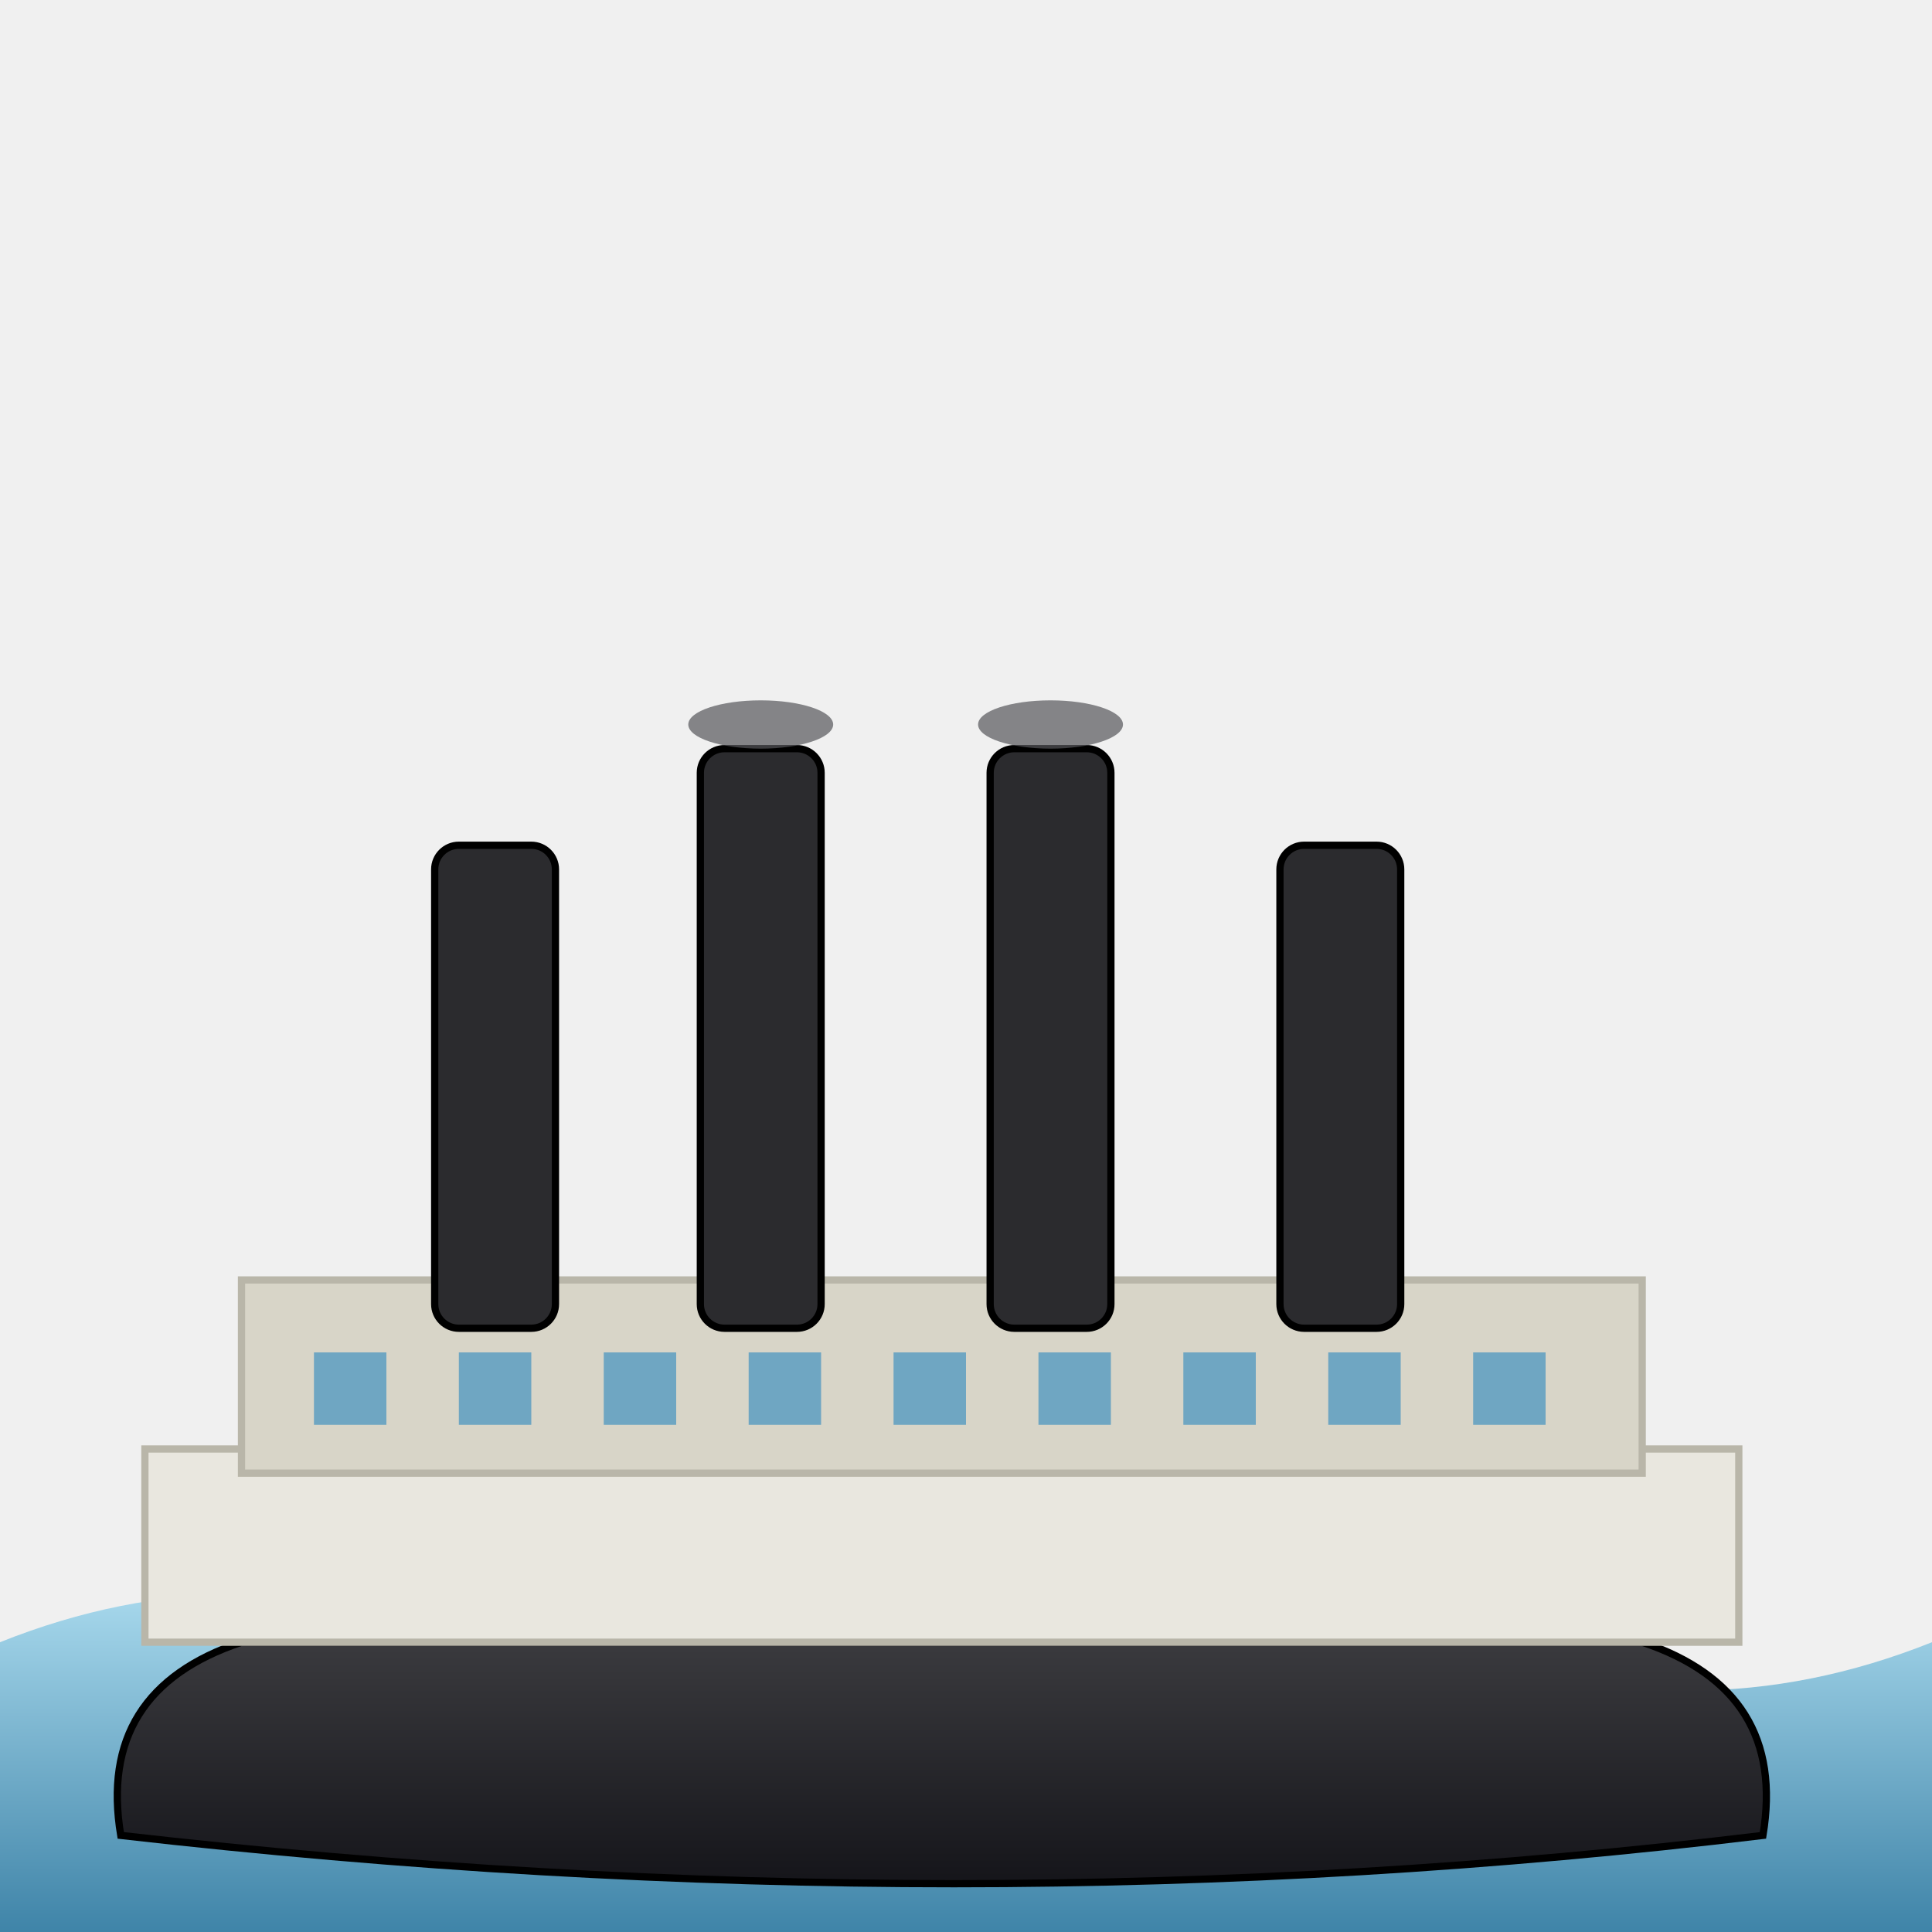
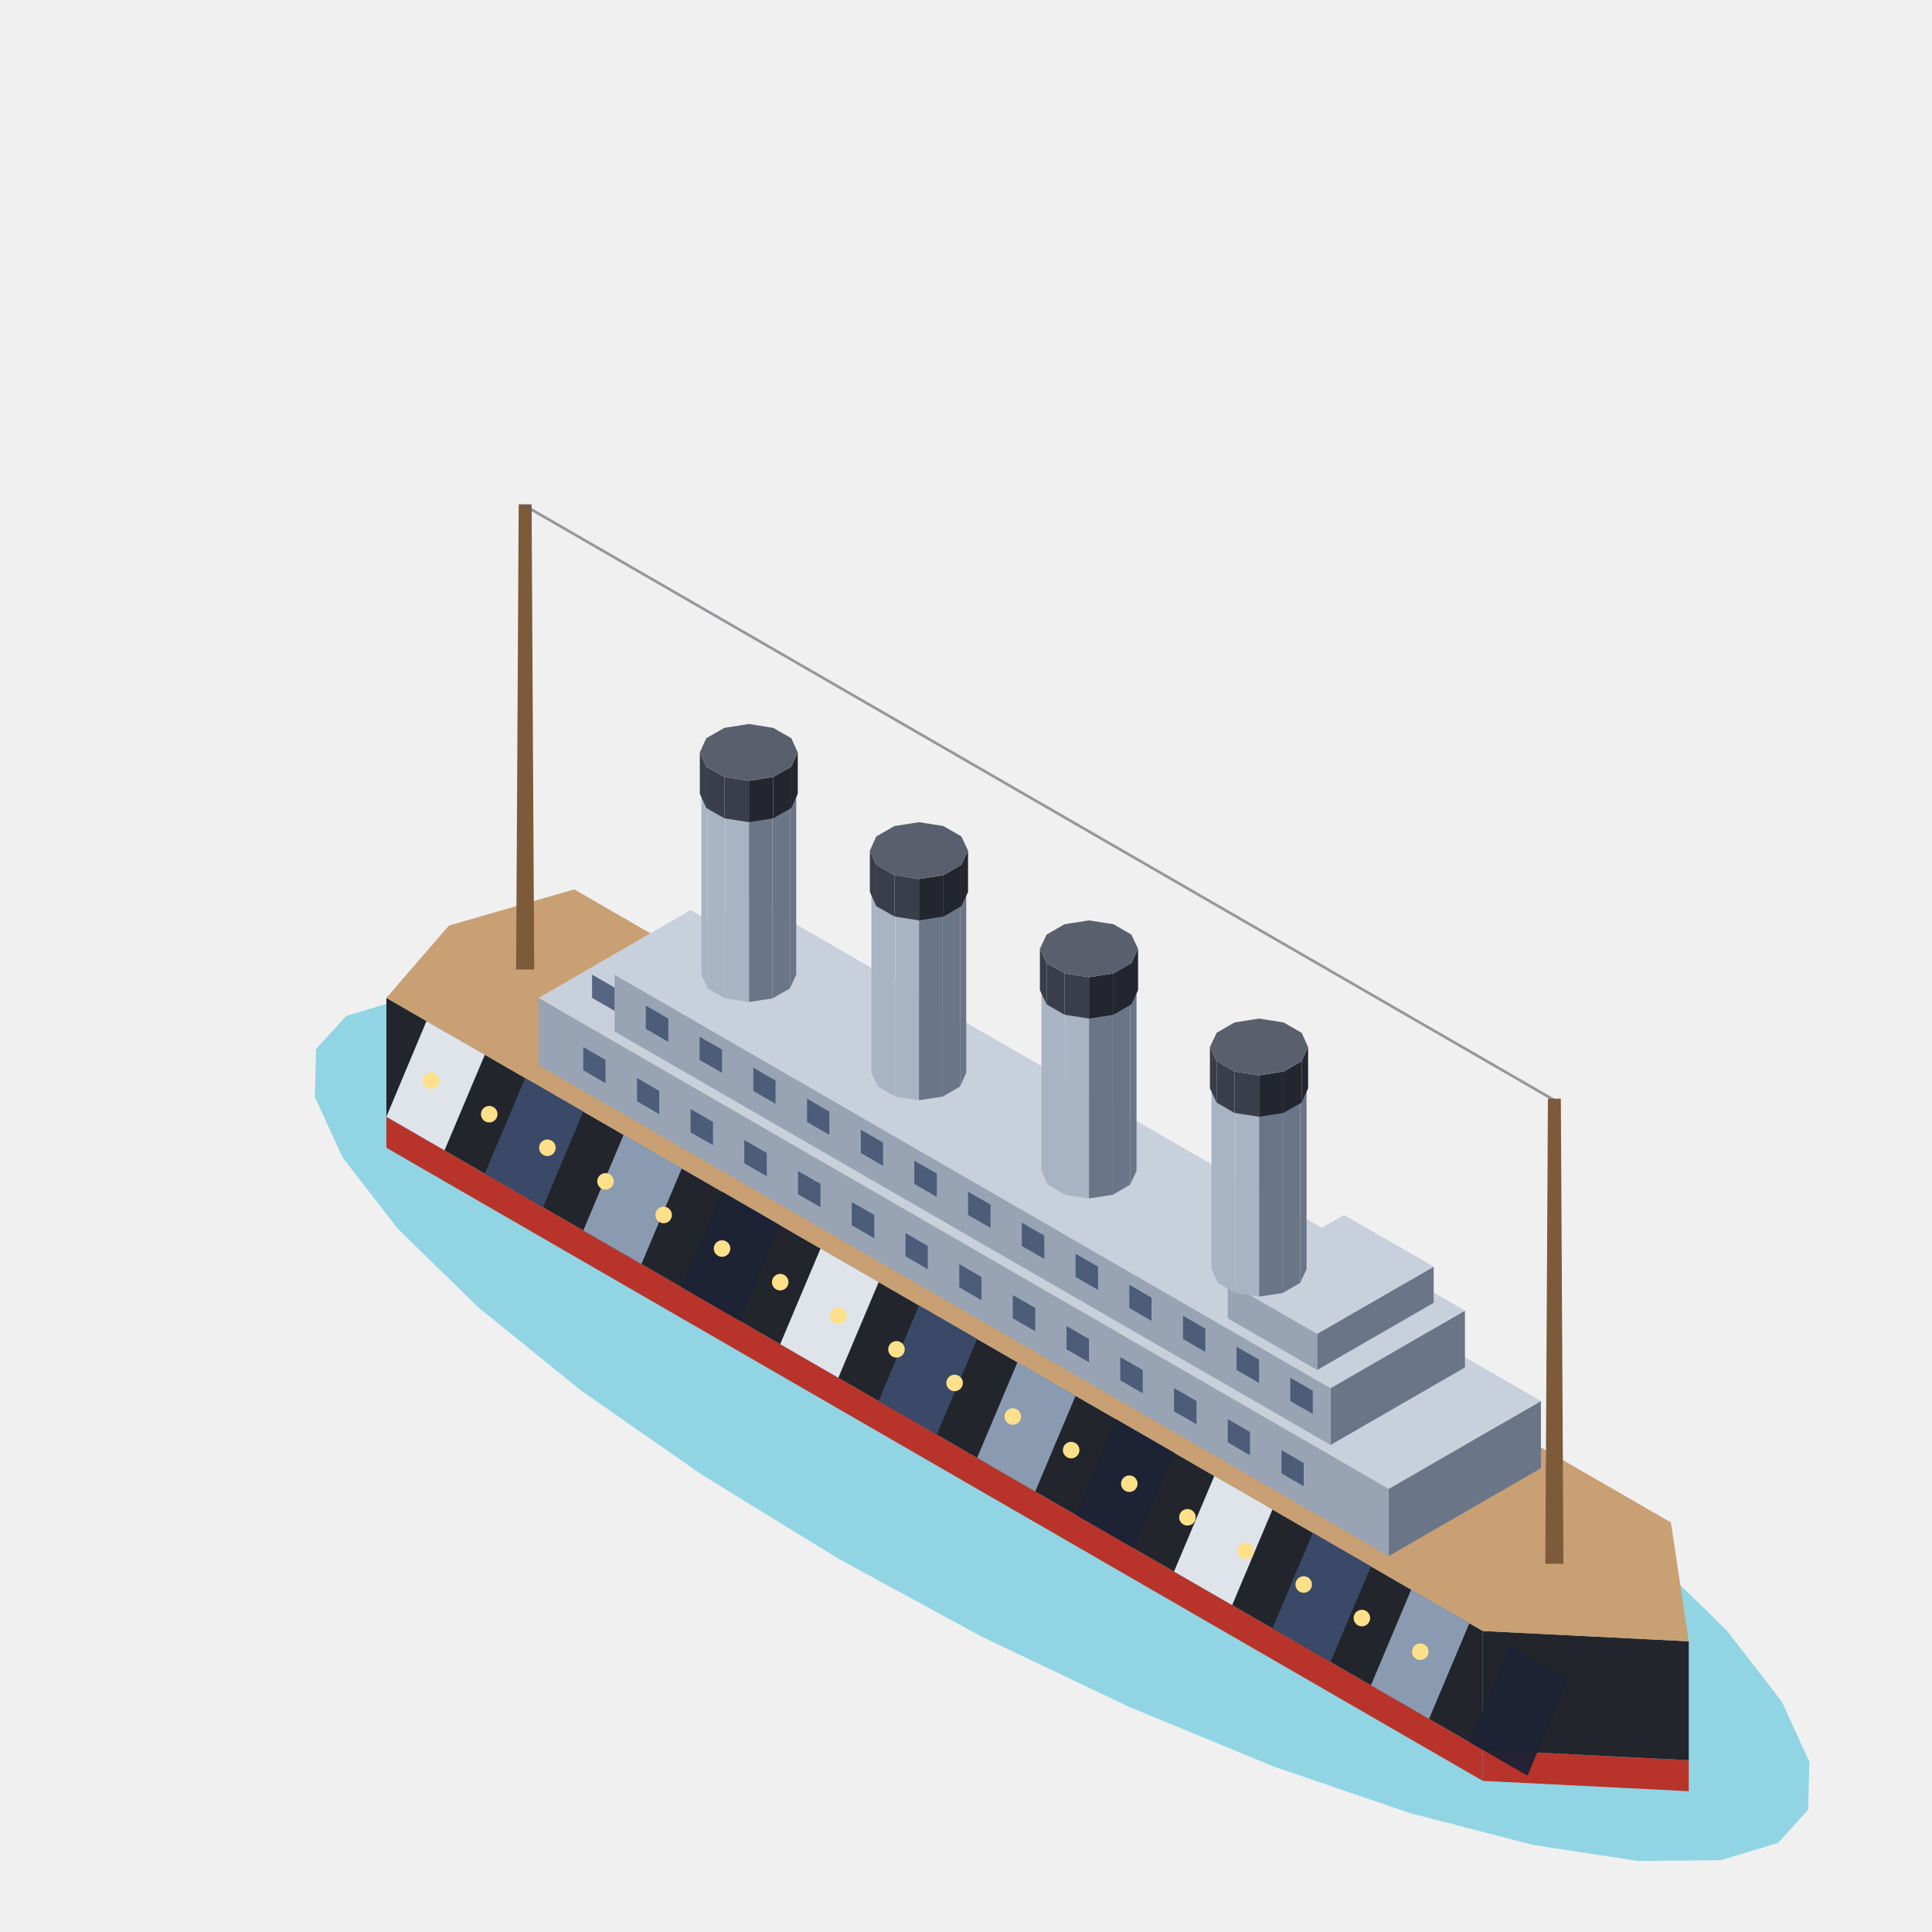
<svg xmlns="http://www.w3.org/2000/svg" viewBox="0 0 80 80">
-   <defs>
-     <linearGradient id="olySea" x1="0" y1="0" x2="0" y2="1">
-       <stop offset="0" stop-color="#a7d8ec" />
-       <stop offset="1" stop-color="#3f84a8" />
-     </linearGradient>
-     <linearGradient id="olyHull" x1="0" y1="0" x2="0" y2="1">
-       <stop offset="0" stop-color="#3a3a3e" />
-       <stop offset="1" stop-color="#15151a" />
-     </linearGradient>
-   </defs>
-   <path d="M0 68 Q10 64 20 68 T40 68 T60 68 T80 68 L80 80 L0 80 Z" fill="url(#olySea)">
-     <animate attributeName="d" dur="4s" repeatCount="indefinite" values="M0 68 Q10 64 20 68 T40 68 T60 68 T80 68 L80 80 L0 80 Z;M0 69 Q10 66 20 69 T40 69 T60 69 T80 69 L80 80 L0 80 Z;M0 68 Q10 64 20 68 T40 68 T60 68 T80 68 L80 80 L0 80 Z" />
-   </path>
-   <path d="M5 76 Q4 70 10 68 L68 68 Q74 70 73 76 Q40 80 5 76 Z" fill="url(#olyHull)" stroke="#000000" stroke-width="0.3" />
-   <rect x="6" y="60" width="66" height="8" fill="#e9e7df" stroke="#b9b6a9" stroke-width="0.3" />
-   <rect x="10" y="53" width="58" height="8" fill="#d8d5c8" stroke="#b9b6a9" stroke-width="0.3" />
-   <rect x="13" y="56" width="3" height="3" fill="#6fa6c2" />
-   <rect x="19" y="56" width="3" height="3" fill="#6fa6c2" />
-   <rect x="25" y="56" width="3" height="3" fill="#6fa6c2" />
-   <rect x="31" y="56" width="3" height="3" fill="#6fa6c2" />
-   <rect x="37" y="56" width="3" height="3" fill="#6fa6c2" />
-   <rect x="43" y="56" width="3" height="3" fill="#6fa6c2" />
-   <rect x="49" y="56" width="3" height="3" fill="#6fa6c2" />
-   <rect x="55" y="56" width="3" height="3" fill="#6fa6c2" />
-   <rect x="61" y="56" width="3" height="3" fill="#6fa6c2" />
-   <rect x="18" y="35" width="5" height="20" rx="1" fill="#2b2b2e" stroke="#000000" stroke-width="0.3" />
-   <rect x="29" y="31" width="5" height="24" rx="1" fill="#2b2b2e" stroke="#000000" stroke-width="0.3" />
-   <rect x="41" y="31" width="5" height="24" rx="1" fill="#2b2b2e" stroke="#000000" stroke-width="0.3" />
-   <rect x="53" y="35" width="5" height="20" rx="1" fill="#2b2b2e" stroke="#000000" stroke-width="0.3" />
-   <ellipse cx="31.5" cy="30" rx="3" ry="1" fill="#55565a" opacity="0.7">
-     <animate attributeName="opacity" values="0.7;0.2;0.7" dur="3s" repeatCount="indefinite" />
-   </ellipse>
-   <ellipse cx="43.5" cy="30" rx="3" ry="1" fill="#55565a" opacity="0.7">
-     <animate attributeName="opacity" values="0.2;0.7;0.2" dur="3s" repeatCount="indefinite" />
-   </ellipse>
+   <g transform="translate(43.98 59.19) scale(1.07)">
+     <path d="M27.71 16L25.49 16.67L22.29 16.7L18.23 16.08L13.47 14.85L8.2 13.05L2.6 10.74L-3.09 8.03L-8.66 5L-13.9 1.78L-18.61 -1.5L-22.6 -4.73L-25.72 -7.78L-27.85 -10.53L-28.92 -12.87L-28.87 -14.72L-27.71 -16L-25.49 -16.67L-22.29 -16.7L-18.23 -16.08L-13.47 -14.85L-8.2 -13.05L-2.6 -10.74L3.09 -8.03L8.66 -5L13.9 -1.78L18.61 1.5L22.6 4.73L25.72 7.78L27.85 10.53L28.92 12.87L28.87 14.72Z" fill="#52c3dc" opacity="0.6" />
+     <path fill="#ffffff" fill-rule="evenodd" opacity="0" d="M-20.45 -7.00a1.40 0.70 0 1 0 2.80 0a1.40 0.70 0 1 0 -2.80 0ZM-20.20 -7.00a1.15 0.57 0 1 0 2.30 0a1.15 0.57 0 1 0 -2.30 0Z">
+       <animate attributeName="d" values="M-20.45 -7.00a1.40 0.70 0 1 0 2.80 0a1.40 0.70 0 1 0 -2.80 0ZM-20.20 -7.00a1.15 0.57 0 1 0 2.30 0a1.15 0.57 0 1 0 -2.30 0Z;M-25.05 -7.00a6.00 3.00 0 1 0 12.00 0a6.00 3.00 0 1 0 -12.00 0ZM-23.97 -7.00a4.92 2.46 0 1 0 9.84 0a4.92 2.46 0 1 0 -9.84 0Z" dur="3s" begin="0s" repeatCount="indefinite" />
+       <animate attributeName="opacity" values="0.45;0" dur="3s" begin="0s" repeatCount="indefinite" />
+     </path>
+     <path fill="#ffffff" fill-rule="evenodd" opacity="0" d="M-29.11 -12.00a1.40 0.70 0 1 0 2.80 0a1.40 0.70 0 1 0 -2.80 0ZM-28.86 -12.00a1.15 0.57 0 1 0 2.30 0a1.15 0.57 0 1 0 -2.30 0Z">
+       <animate attributeName="d" values="M-29.11 -12.00a1.40 0.70 0 1 0 2.80 0a1.40 0.70 0 1 0 -2.80 0ZM-28.86 -12.00a1.15 0.57 0 1 0 2.30 0a1.15 0.57 0 1 0 -2.30 0Z;M-33.71 -12.00a6.00 3.00 0 1 0 12.00 0a6.00 3.00 0 1 0 -12.00 0ZM-32.63 -12.00a4.92 2.46 0 1 0 9.84 0a4.92 2.46 0 1 0 -9.84 0Z" dur="3s" begin="1s" repeatCount="indefinite" />
+       <animate attributeName="opacity" values="0.45;0" dur="3s" begin="1s" repeatCount="indefinite" />
+     </path>
+     <path fill="#ffffff" fill-rule="evenodd" opacity="0" d="M-37.77 -17.00a1.40 0.70 0 1 0 2.80 0a1.40 0.70 0 1 0 -2.80 0ZM-37.52 -17.00a1.15 0.57 0 1 0 2.30 0a1.15 0.57 0 1 0 -2.30 0Z">
+       <animate attributeName="d" values="M-37.77 -17.00a1.40 0.70 0 1 0 2.80 0a1.40 0.70 0 1 0 -2.80 0ZM-37.52 -17.00a1.15 0.57 0 1 0 2.30 0a1.15 0.57 0 1 0 -2.30 0Z;M-42.37 -17.00a6.00 3.00 0 1 0 12.00 0a6.00 3.00 0 1 0 -12.00 0ZM-41.29 -17.00a4.92 2.46 0 1 0 9.84 0a4.92 2.46 0 1 0 -9.84 0Z" dur="3s" begin="2s" repeatCount="indefinite" />
+       <animate attributeName="opacity" values="0.45;0" dur="3s" begin="2s" repeatCount="indefinite" />
+     </path>
+     <g>
+       <animateTransform attributeName="transform" type="translate" values="0 0;0 -.6;0 0" dur="4s" repeatCount="indefinite" />
+       <path d="M16.28 13.6L-26.15 -10.9L-26.15 -12.1L16.28 12.4Z" fill="#b8342a" />
+       <path d="M24.25 14L16.28 13.6L16.28 12.4L24.25 12.8Z" fill="#b8342a" />
+       <path d="M16.28 12.4L-26.15 -12.1L-26.15 -16.7L16.28 7.8Z" fill="#22252c" />
+       <path d="M24.25 12.8L16.28 12.4L16.28 7.8L24.25 8.2Z" fill="#22252c" />
+       <path d="M-18.88 -20.9L23.56 3.6L24.25 8.2L16.28 7.8L-26.15 -16.7L-23.73 -19.5Z" fill="#c8a074" />
+       <path d="M-26.15 -12.1L-23.9 -10.8L-22.34 -14.5L-24.6 -15.8Z" fill="#e8edf4" opacity="0.95" />
+       <path d="M-22.34 -9.9L-20.09 -8.6L-18.53 -12.3L-20.78 -13.6Z" fill="#3a4a6a" opacity="0.95" />
+       <path d="M-18.53 -7.7L-16.28 -6.4L-14.72 -10.1L-16.97 -11.4Z" fill="#8ea0b8" opacity="0.95" />
+       <path d="M-14.72 -5.5L-12.47 -4.2L-10.91 -7.9L-13.16 -9.2Z" fill="#1c2234" opacity="0.95" />
+       <path d="M-10.91 -3.3L-8.66 -2L-7.1 -5.7L-9.35 -7Z" fill="#e8edf4" opacity="0.95" />
+       <path d="M-7.1 -1.1L-4.85 0.2L-3.29 -3.5L-5.54 -4.8Z" fill="#3a4a6a" opacity="0.95" />
+       <path d="M-3.29 1.1L-1.04 2.4L0.52 -1.3L-1.73 -2.6Z" fill="#8ea0b8" opacity="0.95" />
+       <path d="M0.52 3.3L2.77 4.6L4.33 0.9L2.08 -0.4Z" fill="#1c2234" opacity="0.95" />
+       <path d="M4.33 5.5L6.58 6.8L8.14 3.1L5.89 1.8Z" fill="#e8edf4" opacity="0.95" />
+       <path d="M8.14 7.7L10.39 9L11.95 5.3L9.7 4Z" fill="#3a4a6a" opacity="0.95" />
+       <path d="M11.95 9.9L14.2 11.2L15.76 7.5L13.51 6.2Z" fill="#8ea0b8" opacity="0.95" />
+       <path d="M15.76 12.1L18.01 13.4L19.57 9.7L17.32 8.4Z" fill="#1c2234" opacity="0.95" />
+       <circle cx="-24.42" cy="-13.50" r="0.32" fill="#ffe08a">
+         <animate attributeName="opacity" values="1;0.5;1" dur="2.4s" begin="0.0s" repeatCount="indefinite" />
+       </circle>
+       <circle cx="-22.17" cy="-12.20" r="0.32" fill="#ffe08a">
+         <animate attributeName="opacity" values="1;0.5;1" dur="2.4s" begin="0.4s" repeatCount="indefinite" />
+       </circle>
+       <circle cx="-19.92" cy="-10.90" r="0.32" fill="#ffe08a">
+         <animate attributeName="opacity" values="1;0.5;1" dur="2.4s" begin="0.8s" repeatCount="indefinite" />
+       </circle>
+       <circle cx="-17.67" cy="-9.60" r="0.32" fill="#ffe08a">
+         <animate attributeName="opacity" values="1;0.5;1" dur="2.4s" begin="1.2s" repeatCount="indefinite" />
+       </circle>
+       <circle cx="-15.42" cy="-8.30" r="0.32" fill="#ffe08a">
+         <animate attributeName="opacity" values="1;0.5;1" dur="2.4s" begin="1.6s" repeatCount="indefinite" />
+       </circle>
+       <circle cx="-13.16" cy="-7.00" r="0.32" fill="#ffe08a">
+         <animate attributeName="opacity" values="1;0.5;1" dur="2.4s" begin="0.0s" repeatCount="indefinite" />
+       </circle>
+       <circle cx="-10.91" cy="-5.70" r="0.32" fill="#ffe08a">
+         <animate attributeName="opacity" values="1;0.5;1" dur="2.4s" begin="0.4s" repeatCount="indefinite" />
+       </circle>
+       <circle cx="-8.66" cy="-4.40" r="0.32" fill="#ffe08a">
+         <animate attributeName="opacity" values="1;0.5;1" dur="2.4s" begin="0.8s" repeatCount="indefinite" />
+       </circle>
+       <circle cx="-6.41" cy="-3.10" r="0.32" fill="#ffe08a">
+         <animate attributeName="opacity" values="1;0.5;1" dur="2.4s" begin="1.2s" repeatCount="indefinite" />
+       </circle>
+       <circle cx="-4.16" cy="-1.80" r="0.32" fill="#ffe08a">
+         <animate attributeName="opacity" values="1;0.5;1" dur="2.4s" begin="1.6s" repeatCount="indefinite" />
+       </circle>
+       <circle cx="-1.91" cy="-0.50" r="0.32" fill="#ffe08a">
+         <animate attributeName="opacity" values="1;0.5;1" dur="2.4s" begin="0.0s" repeatCount="indefinite" />
+       </circle>
+       <circle cx="0.35" cy="0.80" r="0.32" fill="#ffe08a">
+         <animate attributeName="opacity" values="1;0.5;1" dur="2.4s" begin="0.4s" repeatCount="indefinite" />
+       </circle>
+       <circle cx="2.60" cy="2.10" r="0.32" fill="#ffe08a">
+         <animate attributeName="opacity" values="1;0.5;1" dur="2.4s" begin="0.8s" repeatCount="indefinite" />
+       </circle>
+       <circle cx="4.85" cy="3.40" r="0.32" fill="#ffe08a">
+         <animate attributeName="opacity" values="1;0.5;1" dur="2.4s" begin="1.2s" repeatCount="indefinite" />
+       </circle>
+       <circle cx="7.10" cy="4.70" r="0.32" fill="#ffe08a">
+         <animate attributeName="opacity" values="1;0.5;1" dur="2.4s" begin="1.6s" repeatCount="indefinite" />
+       </circle>
+       <circle cx="9.35" cy="6.00" r="0.32" fill="#ffe08a">
+         <animate attributeName="opacity" values="1;0.5;1" dur="2.4s" begin="0.0s" repeatCount="indefinite" />
+       </circle>
+       <circle cx="11.60" cy="7.30" r="0.32" fill="#ffe08a">
+         <animate attributeName="opacity" values="1;0.5;1" dur="2.4s" begin="0.4s" repeatCount="indefinite" />
+       </circle>
+       <circle cx="13.86" cy="8.60" r="0.32" fill="#ffe08a">
+         <animate attributeName="opacity" values="1;0.5;1" dur="2.4s" begin="0.8s" repeatCount="indefinite" />
+       </circle>
+       <path d="M18.53 1.5L12.64 4.9L12.64 2.3L18.53 -1.1Z" fill="#6a7688" />
+       <path d="M-20.26 -14.1L12.64 4.9L12.64 2.3L-20.26 -16.7Z" fill="#98a4b4" />
+       <path d="M-14.38 -20.1L18.53 -1.1L12.64 2.3L-20.26 -16.7Z" fill="#c8d0dc" />
+       <path d="M15.59 -2.4L10.39 0.6L10.39 -1.6L15.59 -4.6Z" fill="#6a7688" />
+       <path d="M-17.32 -15.4L10.39 0.6L10.39 -1.6L-17.32 -17.6Z" fill="#98a4b4" />
+       <path d="M-12.12 -20.6L15.59 -4.6L10.39 -1.6L-17.32 -17.6Z" fill="#c8d0dc" />
+       <path d="M14.38 -4.9L9.87 -2.3L9.87 -3.7L14.38 -6.3Z" fill="#6a7688" />
+       <path d="M6.41 -4.3L9.87 -2.3L9.87 -3.7L6.41 -5.7Z" fill="#98a4b4" />
+       <path d="M10.91 -8.3L14.38 -6.3L9.87 -3.7L6.41 -5.7Z" fill="#c8d0dc" />
+       <path d="M-18.53 -13.9L-17.67 -13.4L-17.67 -14.3L-18.53 -14.8Z" fill="#3a4a6a" opacity="0.8" />
+       <path d="M-16.45 -12.7L-15.59 -12.2L-15.59 -13.1L-16.45 -13.6Z" fill="#3a4a6a" opacity="0.8" />
+       <path d="M-14.38 -11.5L-13.51 -11L-13.51 -11.9L-14.38 -12.4Z" fill="#3a4a6a" opacity="0.8" />
+       <path d="M-12.3 -10.3L-11.43 -9.8L-11.43 -10.7L-12.3 -11.2Z" fill="#3a4a6a" opacity="0.8" />
+       <path d="M-10.22 -9.1L-9.35 -8.6L-9.35 -9.5L-10.22 -10Z" fill="#3a4a6a" opacity="0.8" />
+       <path d="M-8.14 -7.9L-7.27 -7.4L-7.27 -8.3L-8.14 -8.8Z" fill="#3a4a6a" opacity="0.8" />
+       <path d="M-6.06 -6.7L-5.2 -6.2L-5.2 -7.1L-6.06 -7.6Z" fill="#3a4a6a" opacity="0.8" />
+       <path d="M-3.98 -5.5L-3.12 -5L-3.12 -5.9L-3.98 -6.4Z" fill="#3a4a6a" opacity="0.8" />
+       <path d="M-1.91 -4.3L-1.04 -3.8L-1.04 -4.7L-1.91 -5.2Z" fill="#3a4a6a" opacity="0.8" />
+       <path d="M0.17 -3.1L1.04 -2.6L1.04 -3.5L0.17 -4Z" fill="#3a4a6a" opacity="0.8" />
+       <path d="M2.25 -1.9L3.12 -1.4L3.12 -2.3L2.25 -2.8Z" fill="#3a4a6a" opacity="0.8" />
+       <path d="M4.33 -0.7L5.2 -0.2L5.2 -1.1L4.33 -1.6Z" fill="#3a4a6a" opacity="0.8" />
+       <path d="M6.41 0.5L7.27 1L7.27 0.1L6.41 -0.4Z" fill="#3a4a6a" opacity="0.8" />
+       <path d="M8.49 1.7L9.35 2.2L9.35 1.3L8.49 0.8Z" fill="#3a4a6a" opacity="0.8" />
+       <path d="M-18.19 -16.7L-17.32 -16.2L-17.32 -17.1L-18.19 -17.6Z" fill="#3a4a6a" opacity="0.8" />
+       <path d="M-16.11 -15.5L-15.24 -15L-15.24 -15.9L-16.11 -16.4Z" fill="#3a4a6a" opacity="0.8" />
+       <path d="M-14.03 -14.3L-13.16 -13.8L-13.16 -14.7L-14.03 -15.2Z" fill="#3a4a6a" opacity="0.8" />
+       <path d="M-11.95 -13.1L-11.09 -12.6L-11.09 -13.5L-11.95 -14Z" fill="#3a4a6a" opacity="0.8" />
+       <path d="M-9.87 -11.9L-9.01 -11.4L-9.01 -12.3L-9.87 -12.8Z" fill="#3a4a6a" opacity="0.8" />
+       <path d="M-7.79 -10.7L-6.93 -10.2L-6.93 -11.1L-7.79 -11.6Z" fill="#3a4a6a" opacity="0.8" />
+       <path d="M-5.72 -9.5L-4.85 -9L-4.85 -9.9L-5.72 -10.4Z" fill="#3a4a6a" opacity="0.8" />
+       <path d="M-3.64 -8.3L-2.77 -7.8L-2.77 -8.7L-3.64 -9.2Z" fill="#3a4a6a" opacity="0.8" />
+       <path d="M-1.56 -7.1L-0.69 -6.6L-0.69 -7.5L-1.56 -8Z" fill="#3a4a6a" opacity="0.8" />
+       <path d="M0.52 -5.9L1.39 -5.4L1.39 -6.3L0.52 -6.8Z" fill="#3a4a6a" opacity="0.8" />
+       <path d="M2.6 -4.7L3.46 -4.2L3.46 -5.1L2.6 -5.6Z" fill="#3a4a6a" opacity="0.8" />
+       <path d="M4.68 -3.5L5.54 -3L5.54 -3.9L4.68 -4.4Z" fill="#3a4a6a" opacity="0.8" />
+       <path d="M6.75 -2.3L7.62 -1.8L7.62 -2.7L6.75 -3.2Z" fill="#3a4a6a" opacity="0.8" />
+       <path d="M8.83 -1.1L9.7 -0.6L9.7 -1.5L8.83 -2Z" fill="#3a4a6a" opacity="0.8" />
+       <path d="M-10.29 -17.6L-10.53 -17.07L-10.53 -24.07L-10.29 -24.6Z" fill="#6a7688" />
+       <path d="M-13.72 -17.07L-13.96 -17.6L-13.96 -24.6L-13.72 -24.07Z" fill="#a8b4c4" />
+       <path d="M-13.04 -16.68L-13.72 -17.07L-13.72 -24.07L-13.04 -23.68Z" fill="#a8b4c4" />
+       <path d="M-10.53 -17.07L-11.21 -16.68L-11.21 -23.68L-10.53 -24.07Z" fill="#6a7688" />
+       <path d="M-11.21 -16.68L-12.12 -16.54L-12.12 -23.54L-11.21 -23.68Z" fill="#6a7688" />
+       <path d="M-12.12 -16.54L-13.04 -16.68L-13.04 -23.68L-12.12 -23.54Z" fill="#a8b4c4" />
+       <path d="M-11.21 -23.68L-12.12 -23.54L-13.04 -23.68L-13.72 -24.07L-13.96 -24.6L-13.72 -25.13L-13.04 -25.52L-12.12 -25.66L-11.21 -25.52L-10.53 -25.13L-10.29 -24.6L-10.53 -24.07Z" fill="#e8edf4" />
+       <path d="M-13.77 -24.05L-14.02 -24.6L-14.02 -26.2L-13.77 -25.65Z" fill="#3a3e4a" />
+       <path d="M-10.23 -24.6L-10.48 -24.05L-10.48 -25.65L-10.23 -26.2Z" fill="#23262e" />
+       <path d="M-13.07 -23.65L-13.77 -24.05L-13.77 -25.65L-13.07 -25.25Z" fill="#3a3e4a" />
+       <path d="M-10.48 -24.05L-11.18 -23.65L-11.18 -25.25L-10.48 -25.65Z" fill="#23262e" />
+       <path d="M-12.12 -23.5L-13.07 -23.65L-13.07 -25.25L-12.12 -25.1Z" fill="#3a3e4a" />
+       <path d="M-11.18 -23.65L-12.12 -23.5L-12.12 -25.1L-11.18 -25.25Z" fill="#23262e" />
+       <path d="M-11.18 -25.25L-12.12 -25.1L-13.07 -25.25L-13.77 -25.65L-14.02 -26.2L-13.77 -26.75L-13.07 -27.15L-12.12 -27.3L-11.18 -27.15L-10.48 -26.75L-10.23 -26.2L-10.48 -25.65Z" fill="#5a5f6e" />
+       <circle cx="-12.12" cy="-26.20" r="1.80" fill="#8a8690" opacity="0">
+         <animate attributeName="opacity" values="0;0.6;0" dur="3.4s" begin="0.0s" repeatCount="indefinite" />
+         <animateTransform attributeName="transform" type="translate" values="0 0;3.0 -10.0" dur="3.4s" begin="0.0s" repeatCount="indefinite" />
+       </circle>
+       <path d="M-3.71 -13.8L-3.95 -13.27L-3.95 -20.27L-3.71 -20.8Z" fill="#6a7688" />
+       <path d="M-7.13 -13.27L-7.38 -13.8L-7.38 -20.8L-7.13 -20.27Z" fill="#a8b4c4" />
+       <path d="M-3.95 -13.27L-4.62 -12.88L-4.62 -19.88L-3.95 -20.27Z" fill="#6a7688" />
+       <path d="M-6.46 -12.88L-7.13 -13.27L-7.13 -20.27L-6.46 -19.88Z" fill="#a8b4c4" />
+       <path d="M-5.54 -12.74L-6.46 -12.88L-6.46 -19.88L-5.54 -19.74Z" fill="#a8b4c4" />
+       <path d="M-4.62 -12.88L-5.54 -12.74L-5.54 -19.74L-4.62 -19.88Z" fill="#6a7688" />
+       <path d="M-4.62 -19.88L-5.54 -19.74L-6.46 -19.88L-7.13 -20.27L-7.38 -20.8L-7.13 -21.33L-6.46 -21.72L-5.54 -21.86L-4.62 -21.72L-3.95 -21.33L-3.71 -20.8L-3.95 -20.27Z" fill="#e8edf4" />
+       <path d="M-7.19 -20.25L-7.44 -20.8L-7.44 -22.4L-7.19 -21.85Z" fill="#3a3e4a" />
+       <path d="M-3.64 -20.8L-3.9 -20.25L-3.9 -21.85L-3.64 -22.4Z" fill="#23262e" />
+       <path d="M-3.9 -20.25L-4.59 -19.85L-4.59 -21.45L-3.9 -21.85Z" fill="#23262e" />
+       <path d="M-6.49 -19.85L-7.19 -20.25L-7.19 -21.85L-6.49 -21.45Z" fill="#3a3e4a" />
+       <path d="M-5.54 -19.7L-6.49 -19.85L-6.49 -21.45L-5.54 -21.3Z" fill="#3a3e4a" />
+       <path d="M-4.59 -19.85L-5.54 -19.7L-5.54 -21.3L-4.59 -21.45Z" fill="#23262e" />
+       <path d="M-4.59 -21.45L-5.54 -21.3L-6.49 -21.45L-7.19 -21.85L-7.44 -22.4L-7.19 -22.95L-6.49 -23.35L-5.54 -23.5L-4.59 -23.35L-3.9 -22.95L-3.64 -22.4L-3.9 -21.85Z" fill="#5a5f6e" />
+       <circle cx="-5.54" cy="-22.40" r="1.80" fill="#8a8690" opacity="0">
+         <animate attributeName="opacity" values="0;0.6;0" dur="3.4s" begin="1.1s" repeatCount="indefinite" />
+         <animateTransform attributeName="transform" type="translate" values="0 0;3.0 -10.0" dur="3.4s" begin="1.1s" repeatCount="indefinite" />
+       </circle>
+       <path d="M2.88 -10L2.63 -9.47L2.63 -16.47L2.88 -17Z" fill="#6a7688" />
+       <path d="M-0.55 -9.47L-0.8 -10L-0.8 -17L-0.55 -16.47Z" fill="#a8b4c4" />
+       <path d="M2.63 -9.47L1.96 -9.08L1.96 -16.08L2.63 -16.47Z" fill="#6a7688" />
+       <path d="M0.12 -9.08L-0.55 -9.47L-0.55 -16.47L0.12 -16.08Z" fill="#a8b4c4" />
+       <path d="M1.04 -8.94L0.12 -9.08L0.12 -16.08L1.04 -15.94Z" fill="#a8b4c4" />
+       <path d="M1.96 -9.08L1.04 -8.94L1.04 -15.94L1.96 -16.08Z" fill="#6a7688" />
+       <path d="M1.96 -16.08L1.04 -15.94L0.12 -16.08L-0.55 -16.47L-0.8 -17L-0.55 -17.53L0.12 -17.92L1.04 -18.06L1.96 -17.92L2.63 -17.53L2.88 -17L2.63 -16.47Z" fill="#e8edf4" />
+       <path d="M2.94 -17L2.68 -16.45L2.68 -18.05L2.94 -18.6Z" fill="#23262e" />
+       <path d="M-0.6 -16.45L-0.86 -17L-0.86 -18.6L-0.6 -18.05Z" fill="#3a3e4a" />
+       <path d="M2.68 -16.45L1.99 -16.05L1.99 -17.65L2.68 -18.05Z" fill="#23262e" />
+       <path d="M0.09 -16.05L-0.6 -16.45L-0.6 -18.05L0.09 -17.65Z" fill="#3a3e4a" />
+       <path d="M1.04 -15.9L0.09 -16.05L0.09 -17.65L1.04 -17.5Z" fill="#3a3e4a" />
+       <path d="M1.99 -16.05L1.04 -15.9L1.04 -17.5L1.99 -17.65Z" fill="#23262e" />
+       <path d="M1.99 -17.65L1.04 -17.5L0.09 -17.65L-0.6 -18.05L-0.86 -18.6L-0.6 -19.15L0.09 -19.55L1.04 -19.7L1.99 -19.55L2.68 -19.15L2.94 -18.6L2.68 -18.05Z" fill="#5a5f6e" />
+       <circle cx="1.04" cy="-18.60" r="1.80" fill="#8a8690" opacity="0">
+         <animate attributeName="opacity" values="0;0.6;0" dur="3.4s" begin="2.2s" repeatCount="indefinite" />
+         <animateTransform attributeName="transform" type="translate" values="0 0;3.0 -10.0" dur="3.4s" begin="2.2s" repeatCount="indefinite" />
+       </circle>
+       <path d="M9.46 -6.2L9.21 -5.67L9.21 -12.67L9.46 -13.2Z" fill="#6a7688" />
+       <path d="M6.03 -5.67L5.78 -6.2L5.78 -13.2L6.03 -12.67Z" fill="#a8b4c4" />
+       <path d="M6.7 -5.28L6.03 -5.67L6.03 -12.67L6.7 -12.28Z" fill="#a8b4c4" />
+       <path d="M9.21 -5.67L8.54 -5.28L8.54 -12.28L9.21 -12.67Z" fill="#6a7688" />
+       <path d="M8.54 -5.28L7.62 -5.14L7.62 -12.14L8.54 -12.28Z" fill="#6a7688" />
+       <path d="M7.62 -5.14L6.7 -5.28L6.7 -12.28L7.62 -12.14Z" fill="#a8b4c4" />
+       <path d="M8.54 -12.28L7.62 -12.14L6.7 -12.28L6.03 -12.67L5.78 -13.2L6.03 -13.73L6.7 -14.12L7.62 -14.26L8.54 -14.12L9.21 -13.73L9.46 -13.2L9.21 -12.67Z" fill="#e8edf4" />
+       <path d="M5.98 -12.65L5.72 -13.2L5.72 -14.8L5.98 -14.25Z" fill="#3a3e4a" />
+       <path d="M9.52 -13.2L9.27 -12.65L9.27 -14.25L9.52 -14.8Z" fill="#23262e" />
+       <path d="M6.67 -12.25L5.98 -12.65L5.98 -14.25L6.67 -13.85Z" fill="#3a3e4a" />
+       <path d="M9.27 -12.65L8.57 -12.25L8.57 -13.85L9.27 -14.25Z" fill="#23262e" />
+       <path d="M7.62 -12.1L6.67 -12.25L6.67 -13.85L7.62 -13.7Z" fill="#3a3e4a" />
+       <path d="M8.57 -12.25L7.62 -12.1L7.62 -13.7L8.57 -13.85Z" fill="#23262e" />
+       <path d="M8.57 -13.85L7.62 -13.7L6.67 -13.85L5.98 -14.25L5.72 -14.8L5.98 -15.35L6.67 -15.75L7.62 -15.9L8.57 -15.75L9.27 -15.35L9.52 -14.8L9.27 -14.25Z" fill="#5a5f6e" />
+       <path d="M-21.13 -17.8L-20.43 -17.8L-20.53 -35.8L-21.03 -35.8Z" fill="#7d5a3a" />
+       <path d="M18.7 5.2L19.4 5.2L19.3 -12.8L18.8 -12.8Z" fill="#7d5a3a" />
+       <path d="M-20.78 -35.8L19.05 -12.8L19.05 -12.68L-20.78 -35.68Z" fill="#5a5a62" opacity="0.6" />
+     </g>
+   </g>
</svg>
